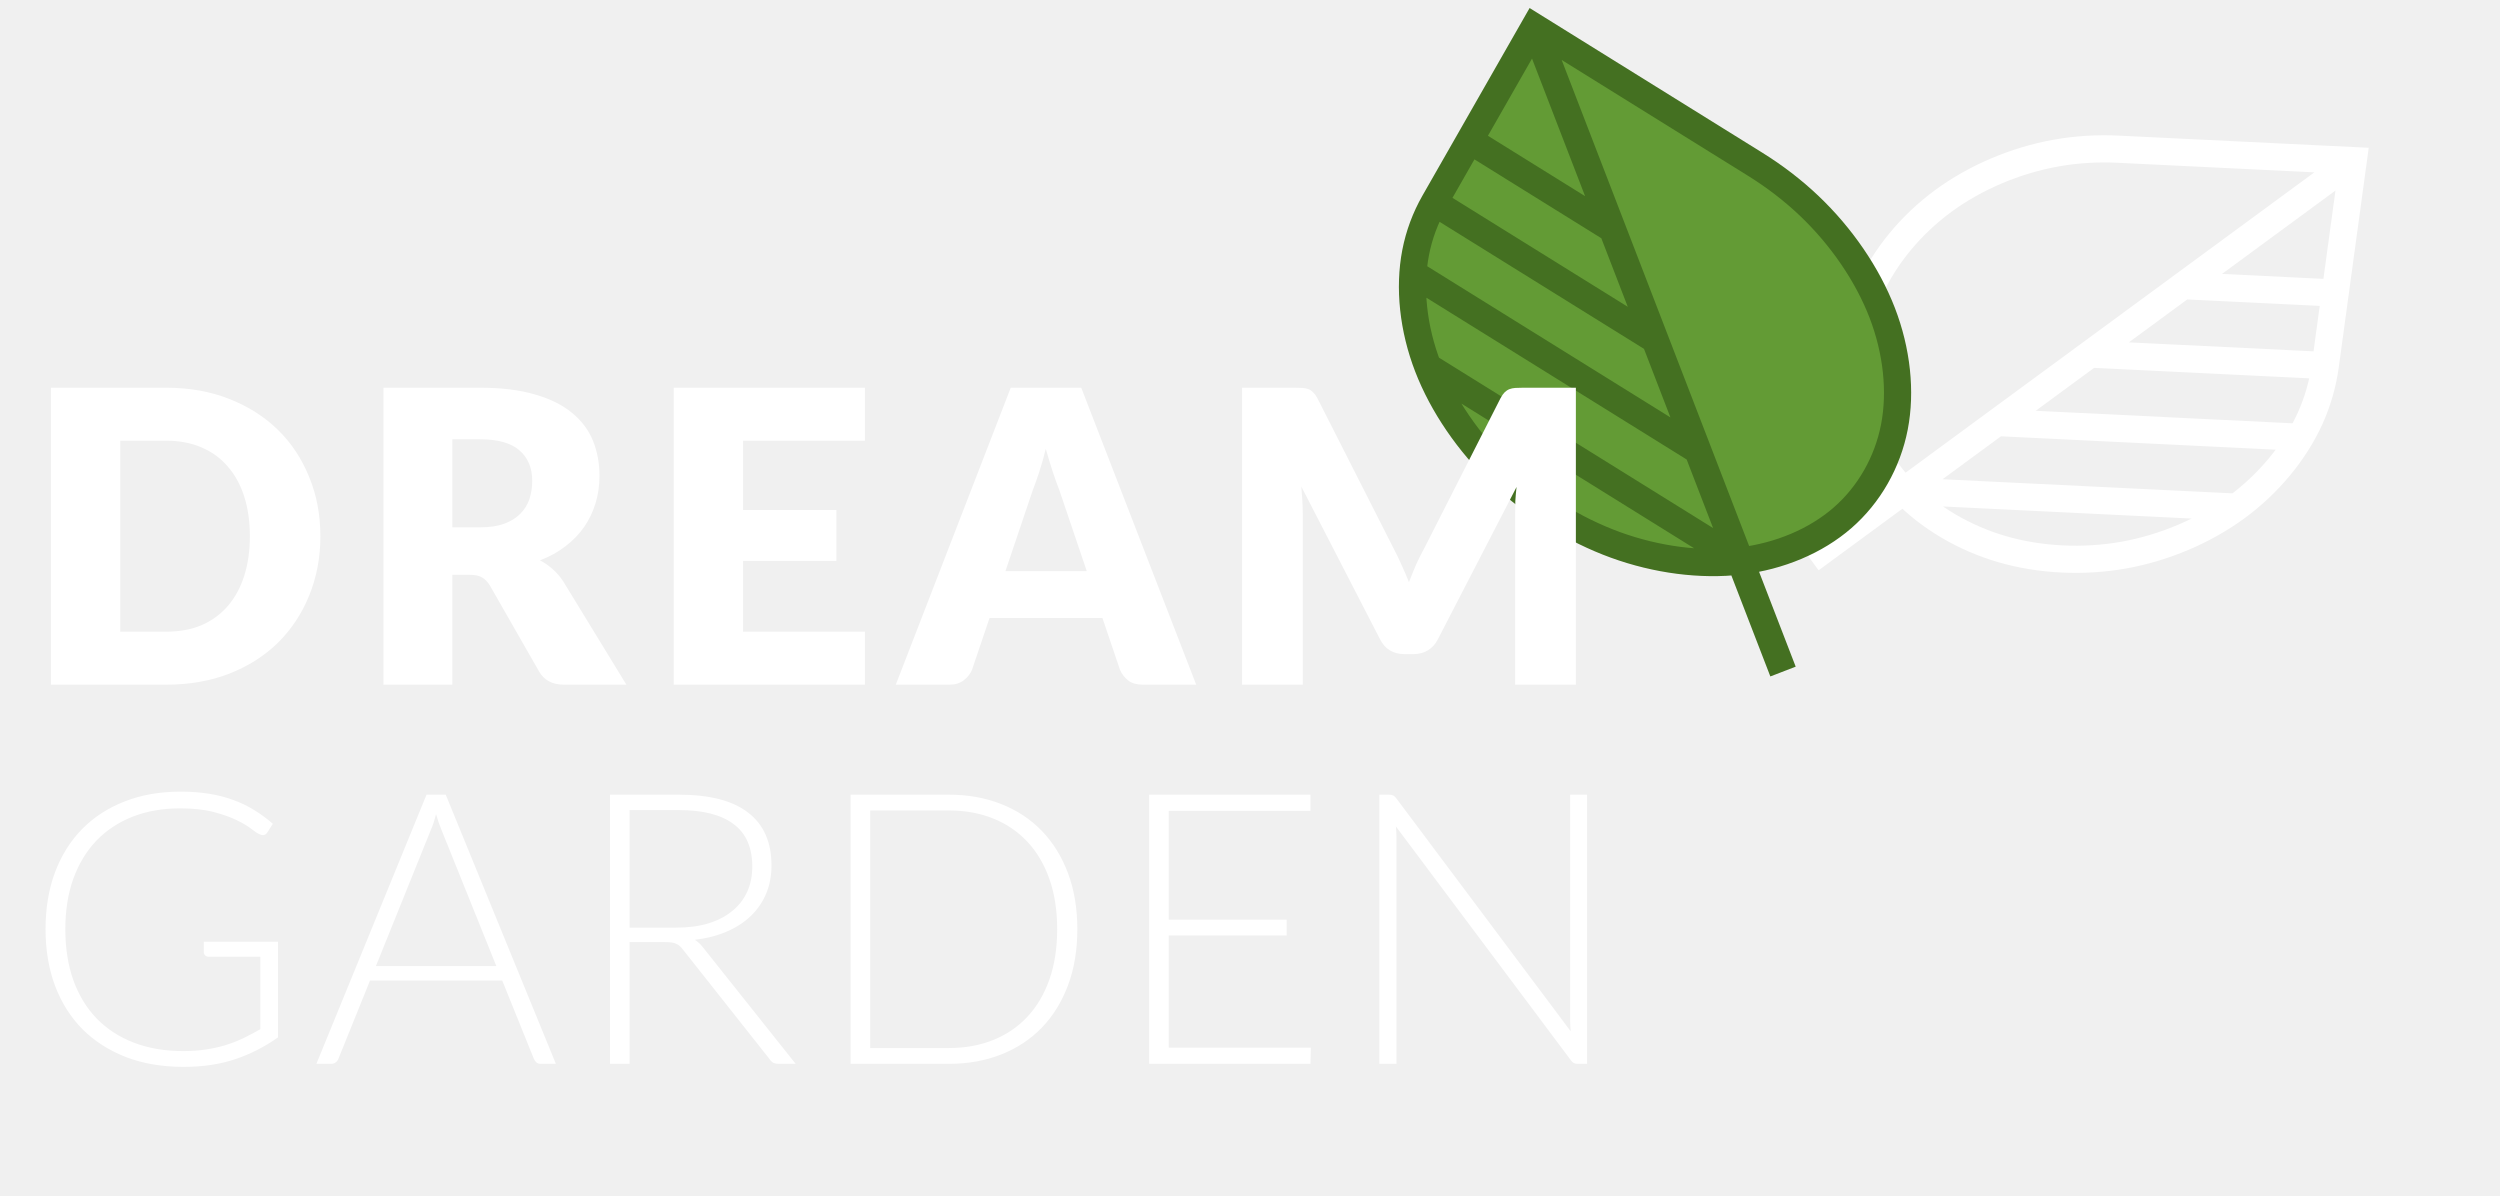
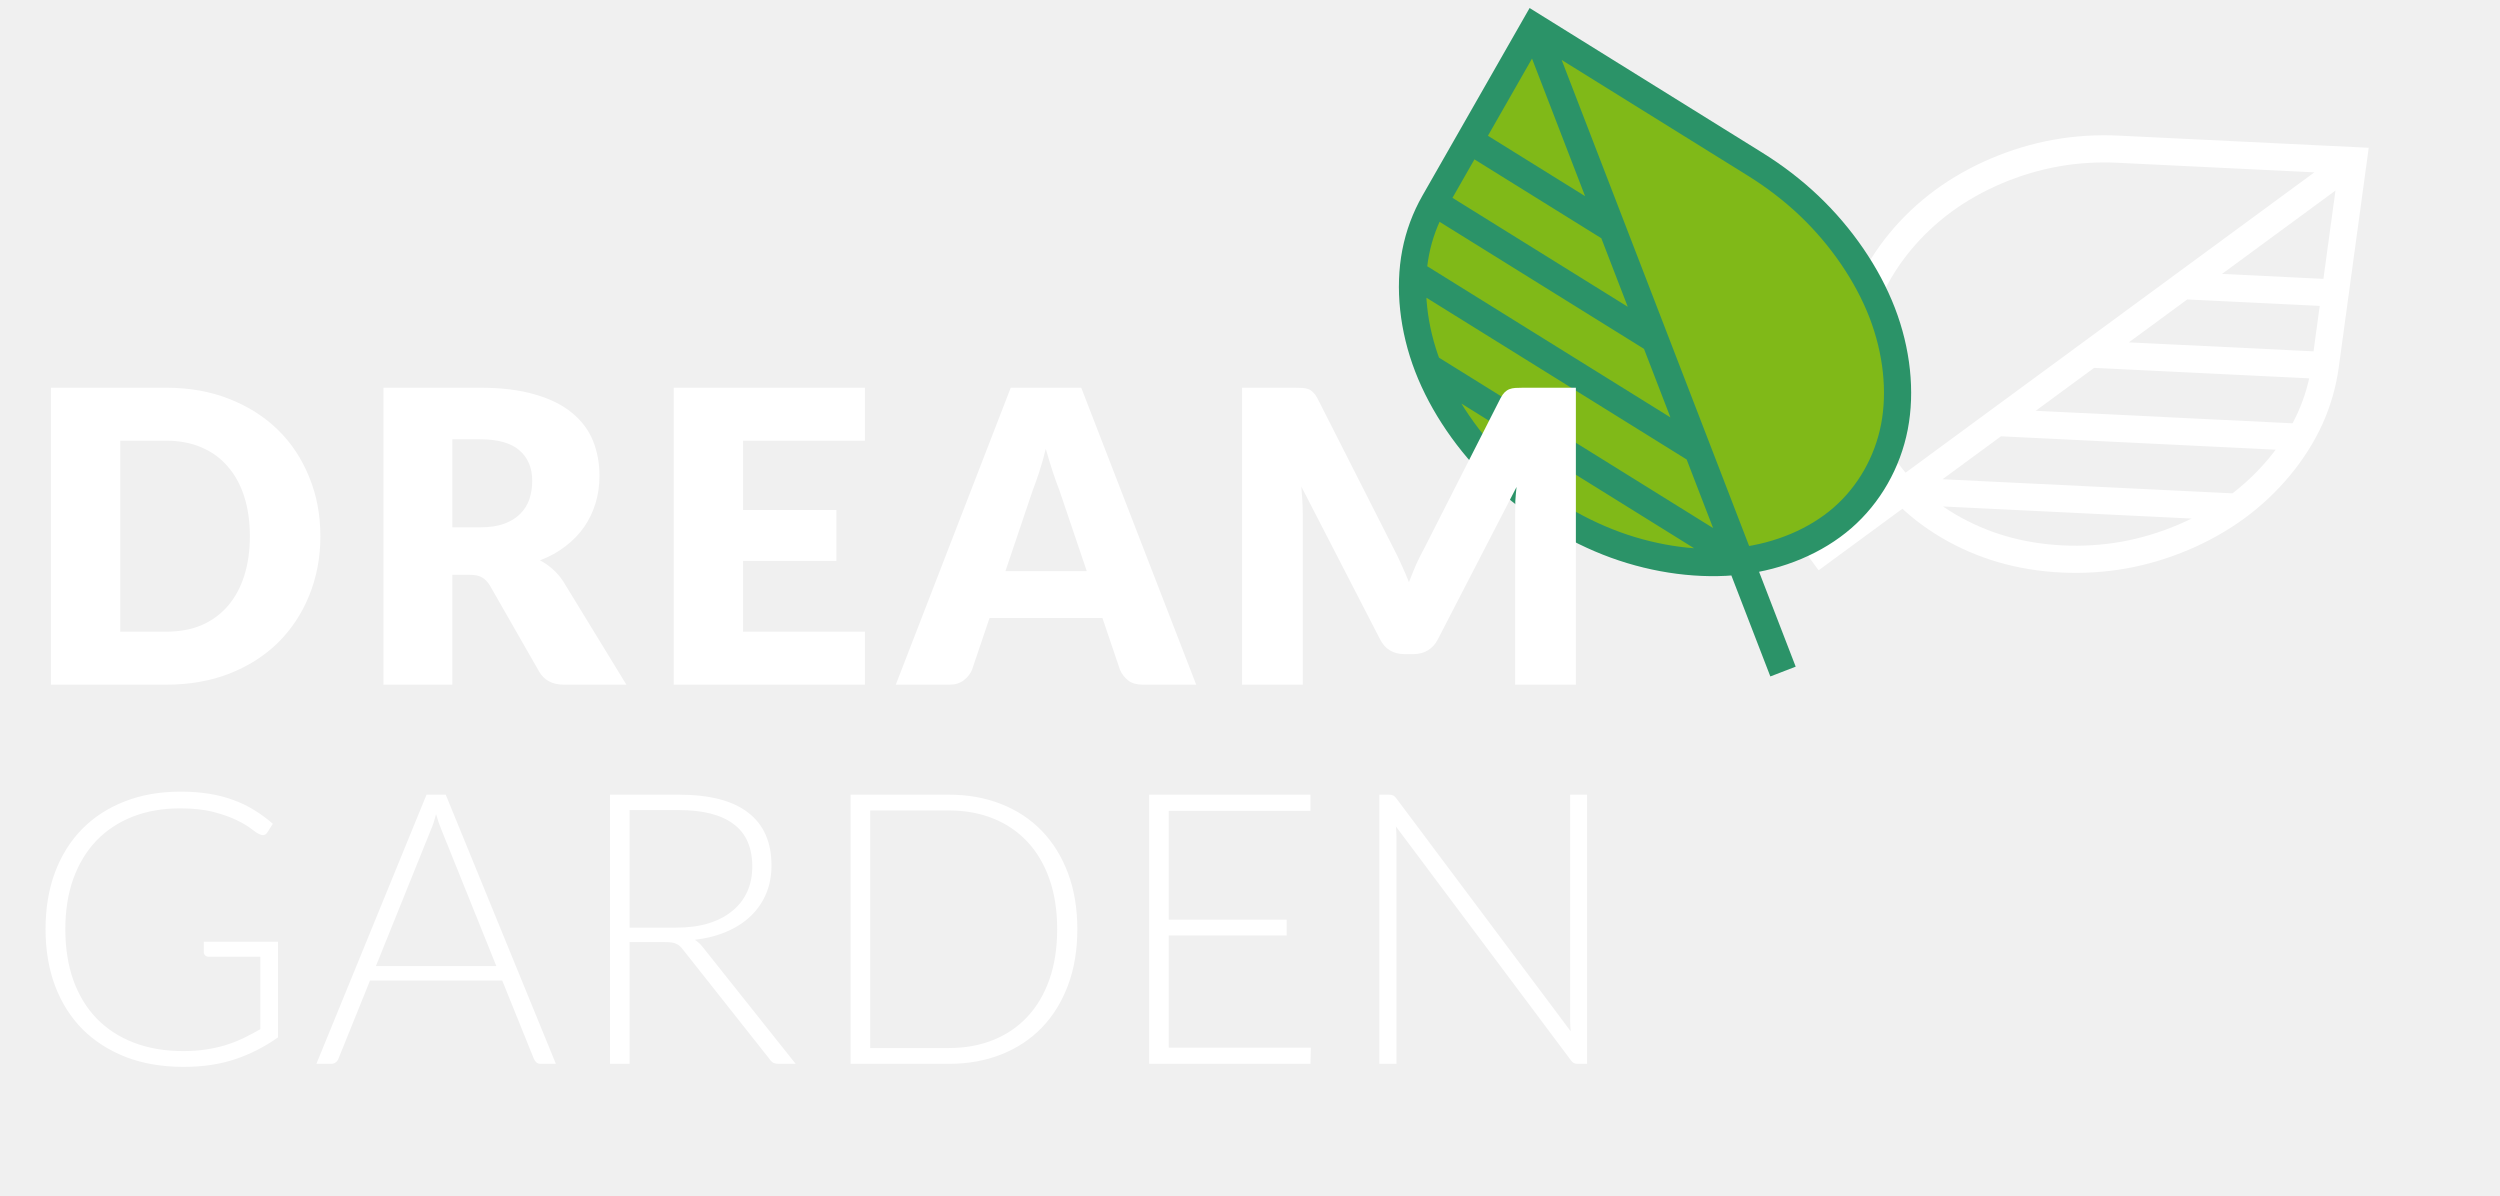
<svg xmlns="http://www.w3.org/2000/svg" width="92" height="44" viewBox="0 0 92 44" fill="none">
  <path d="M86.6 5.911L76.91 13.03L73.482 15.548L70.055 18.067L66.629 20.584M80.338 10.512L85.935 10.784L80.338 10.512ZM70.055 18.067L82.311 18.663L70.055 18.067ZM73.482 15.548L84.651 16.092L73.482 15.548ZM76.91 13.03L85.571 13.451L76.91 13.03ZM77.939 5.49C77.178 5.453 76.406 5.5 75.661 5.634C74.171 5.9 72.693 6.528 71.51 7.397C70.327 8.266 69.364 9.432 68.806 10.67C68.247 11.909 68.057 13.299 68.273 14.575C68.489 15.852 69.123 17.095 70.055 18.067C70.987 19.039 72.275 19.801 73.673 20.208C75.072 20.616 76.669 20.693 78.159 20.427C79.65 20.16 81.128 19.532 82.311 18.663C83.493 17.794 84.456 16.628 85.015 15.39C85.294 14.771 85.481 14.113 85.571 13.451L86.6 5.911L77.939 5.49Z" stroke="white" />
-   <path fill-rule="evenodd" clip-rule="evenodd" d="M59.335 8.431L54.083 5.167L59.335 8.431ZM64.045 20.645L52.546 13.496L64.045 20.645ZM62.475 16.573L51.996 10.059L62.475 16.573ZM60.905 12.502L52.778 7.451L60.905 12.502ZM64.593 6.046C65.306 6.489 65.979 7.005 66.574 7.57C67.764 8.701 68.722 10.103 69.264 11.508C69.806 12.913 69.966 14.41 69.714 15.713C69.462 17.015 68.782 18.206 67.804 19.057C66.826 19.908 65.488 20.473 64.045 20.645C62.603 20.816 60.965 20.605 59.445 20.051C57.925 19.497 56.426 18.565 55.236 17.434C54.046 16.303 53.088 14.901 52.546 13.496C52.004 12.091 51.844 10.595 52.096 9.292C52.222 8.641 52.455 8.018 52.778 7.451L56.466 0.994L64.593 6.046ZM56.466 0.994L60.905 12.502L62.475 16.573L64.045 20.645L65.615 24.713" fill="#639B35" />
-   <path d="M56.466 0.994L60.905 12.502L62.475 16.573L64.045 20.645L65.615 24.713M59.335 8.431L54.083 5.167L59.335 8.431ZM64.045 20.645L52.546 13.496L64.045 20.645ZM62.475 16.573L51.996 10.059L62.475 16.573ZM60.905 12.502L52.778 7.451L60.905 12.502ZM64.593 6.046C65.306 6.489 65.979 7.005 66.574 7.57C67.764 8.701 68.722 10.103 69.264 11.508C69.806 12.913 69.966 14.41 69.714 15.713C69.462 17.015 68.782 18.206 67.804 19.057C66.826 19.908 65.488 20.473 64.045 20.645C62.603 20.816 60.965 20.605 59.445 20.051C57.925 19.497 56.426 18.565 55.236 17.434C54.046 16.303 53.088 14.901 52.546 13.496C52.004 12.091 51.844 10.595 52.096 9.292C52.222 8.641 52.455 8.018 52.778 7.451L56.466 0.994L64.593 6.046Z" stroke="#447021" />
+   <path fill-rule="evenodd" clip-rule="evenodd" d="M59.335 8.431L54.083 5.167L59.335 8.431ZM64.045 20.645L52.546 13.496L64.045 20.645ZM62.475 16.573L51.996 10.059L62.475 16.573ZM60.905 12.502L52.778 7.451L60.905 12.502ZM64.593 6.046C65.306 6.489 65.979 7.005 66.574 7.57C67.764 8.701 68.722 10.103 69.264 11.508C69.806 12.913 69.966 14.41 69.714 15.713C69.462 17.015 68.782 18.206 67.804 19.057C66.826 19.908 65.488 20.473 64.045 20.645C62.603 20.816 60.965 20.605 59.445 20.051C57.925 19.497 56.426 18.565 55.236 17.434C54.046 16.303 53.088 14.901 52.546 13.496C52.004 12.091 51.844 10.595 52.096 9.292C52.222 8.641 52.455 8.018 52.778 7.451L56.466 0.994L64.593 6.046ZM56.466 0.994L60.905 12.502L62.475 16.573L64.045 20.645L65.615 24.713" fill="#80B918" />
+   <path d="M56.466 0.994L60.905 12.502L62.475 16.573L64.045 20.645L65.615 24.713M59.335 8.431L54.083 5.167L59.335 8.431ZM64.045 20.645L52.546 13.496L64.045 20.645ZM62.475 16.573L51.996 10.059L62.475 16.573ZM60.905 12.502L52.778 7.451L60.905 12.502ZM64.593 6.046C65.306 6.489 65.979 7.005 66.574 7.57C67.764 8.701 68.722 10.103 69.264 11.508C69.806 12.913 69.966 14.41 69.714 15.713C69.462 17.015 68.782 18.206 67.804 19.057C66.826 19.908 65.488 20.473 64.045 20.645C62.603 20.816 60.965 20.605 59.445 20.051C57.925 19.497 56.426 18.565 55.236 17.434C54.046 16.303 53.088 14.901 52.546 13.496C52.004 12.091 51.844 10.595 52.096 9.292C52.222 8.641 52.455 8.018 52.778 7.451L56.466 0.994L64.593 6.046Z" stroke="#2B9368" />
  <path d="M10.23 34.655V38.176C9.736 38.526 9.208 38.794 8.648 38.981C8.088 39.168 7.458 39.261 6.758 39.261C5.974 39.261 5.27 39.142 4.644 38.904C4.019 38.661 3.485 38.321 3.041 37.882C2.603 37.439 2.264 36.904 2.026 36.279C1.793 35.654 1.676 34.958 1.676 34.193C1.676 33.428 1.791 32.735 2.019 32.114C2.253 31.489 2.584 30.957 3.013 30.518C3.447 30.075 3.97 29.734 4.581 29.496C5.193 29.253 5.881 29.132 6.646 29.132C7.024 29.132 7.372 29.158 7.689 29.209C8.011 29.26 8.31 29.337 8.585 29.44C8.861 29.538 9.117 29.662 9.355 29.811C9.593 29.956 9.822 30.124 10.041 30.315L9.845 30.623C9.78 30.735 9.682 30.761 9.551 30.7C9.481 30.672 9.381 30.607 9.25 30.504C9.12 30.401 8.94 30.294 8.711 30.182C8.483 30.07 8.198 29.97 7.857 29.881C7.521 29.792 7.111 29.748 6.625 29.748C5.981 29.748 5.398 29.851 4.875 30.056C4.357 30.261 3.914 30.555 3.545 30.938C3.181 31.321 2.899 31.787 2.698 32.338C2.502 32.889 2.404 33.507 2.404 34.193C2.404 34.888 2.502 35.514 2.698 36.069C2.899 36.624 3.186 37.096 3.559 37.483C3.937 37.87 4.395 38.167 4.931 38.372C5.468 38.577 6.072 38.68 6.744 38.68C7.038 38.68 7.309 38.661 7.556 38.624C7.808 38.587 8.046 38.535 8.27 38.47C8.499 38.4 8.718 38.316 8.928 38.218C9.143 38.115 9.36 38.001 9.579 37.875V35.208H7.682C7.631 35.208 7.587 35.192 7.549 35.159C7.517 35.126 7.5 35.089 7.5 35.047V34.655H10.23ZM18.265 35.551L16.249 30.546C16.179 30.383 16.112 30.187 16.046 29.958C16.018 30.07 15.988 30.177 15.955 30.28C15.923 30.378 15.888 30.469 15.85 30.553L13.834 35.551H18.265ZM20.456 39.149H19.903C19.838 39.149 19.784 39.133 19.742 39.1C19.7 39.063 19.668 39.016 19.644 38.96L18.482 36.083H13.617L12.455 38.96C12.437 39.011 12.404 39.056 12.357 39.093C12.311 39.13 12.255 39.149 12.189 39.149H11.643L15.696 29.244H16.403L20.456 39.149ZM24.884 34.137C25.323 34.137 25.715 34.086 26.06 33.983C26.41 33.876 26.704 33.724 26.942 33.528C27.185 33.332 27.369 33.096 27.495 32.821C27.621 32.546 27.684 32.235 27.684 31.89C27.684 31.185 27.453 30.663 26.991 30.322C26.534 29.981 25.864 29.811 24.982 29.811H23.169V34.137H24.884ZM29.28 39.149H28.664C28.585 39.149 28.517 39.137 28.461 39.114C28.41 39.086 28.361 39.037 28.314 38.967L25.136 34.949C25.099 34.898 25.059 34.853 25.017 34.816C24.98 34.779 24.935 34.751 24.884 34.732C24.837 34.709 24.779 34.692 24.709 34.683C24.644 34.674 24.562 34.669 24.464 34.669H23.169V39.149H22.448V29.244H24.982C26.121 29.244 26.972 29.466 27.537 29.909C28.106 30.348 28.391 30.994 28.391 31.848C28.391 32.226 28.326 32.571 28.195 32.884C28.064 33.197 27.875 33.472 27.628 33.71C27.385 33.943 27.089 34.135 26.739 34.284C26.394 34.433 26.004 34.534 25.57 34.585C25.682 34.655 25.782 34.748 25.871 34.865L29.28 39.149ZM39.646 34.193C39.646 34.958 39.532 35.647 39.303 36.258C39.074 36.869 38.752 37.39 38.337 37.819C37.922 38.248 37.422 38.577 36.839 38.806C36.26 39.035 35.621 39.149 34.921 39.149H31.302V29.244H34.921C35.621 29.244 36.26 29.358 36.839 29.587C37.422 29.816 37.922 30.145 38.337 30.574C38.752 31.003 39.074 31.524 39.303 32.135C39.532 32.746 39.646 33.432 39.646 34.193ZM38.904 34.193C38.904 33.502 38.808 32.886 38.617 32.345C38.426 31.804 38.155 31.346 37.805 30.973C37.455 30.6 37.035 30.315 36.545 30.119C36.055 29.923 35.514 29.825 34.921 29.825H32.023V38.568H34.921C35.514 38.568 36.055 38.47 36.545 38.274C37.035 38.078 37.455 37.793 37.805 37.42C38.155 37.047 38.426 36.589 38.617 36.048C38.808 35.507 38.904 34.888 38.904 34.193ZM48.239 38.554L48.225 39.149H42.289V29.244H48.225V29.839H43.01V33.843H47.35V34.424H43.01V38.554H48.239ZM58.404 29.244V39.149H58.068C58.007 39.149 57.956 39.14 57.914 39.121C57.877 39.098 57.839 39.06 57.802 39.009L51.369 30.413C51.383 30.553 51.39 30.686 51.39 30.812V39.149H50.76V29.244H51.117C51.182 29.244 51.231 29.253 51.264 29.272C51.301 29.286 51.341 29.321 51.383 29.377L57.802 37.952C57.788 37.812 57.781 37.679 57.781 37.553V29.244H58.404Z" fill="white" />
  <path d="M11.79 19.728C11.79 20.518 11.652 21.248 11.377 21.918C11.107 22.583 10.725 23.161 10.23 23.651C9.735 24.136 9.137 24.516 8.437 24.791C7.742 25.061 6.97 25.196 6.12 25.196H1.875V14.268H6.12C6.97 14.268 7.742 14.406 8.437 14.681C9.137 14.956 9.735 15.336 10.23 15.821C10.725 16.306 11.107 16.883 11.377 17.553C11.652 18.218 11.79 18.943 11.79 19.728ZM9.195 19.728C9.195 19.188 9.125 18.701 8.985 18.266C8.845 17.831 8.642 17.463 8.377 17.163C8.117 16.858 7.797 16.626 7.417 16.466C7.037 16.301 6.605 16.218 6.12 16.218H4.425V23.246H6.12C6.605 23.246 7.037 23.166 7.417 23.006C7.797 22.841 8.117 22.608 8.377 22.308C8.642 22.003 8.845 21.633 8.985 21.198C9.125 20.763 9.195 20.273 9.195 19.728ZM17.666 19.406C18.011 19.406 18.303 19.363 18.543 19.278C18.788 19.188 18.988 19.066 19.143 18.911C19.298 18.756 19.411 18.576 19.481 18.371C19.551 18.161 19.586 17.936 19.586 17.696C19.586 17.216 19.428 16.841 19.113 16.571C18.803 16.301 18.321 16.166 17.666 16.166H16.646V19.406H17.666ZM23.051 25.196H20.756C20.331 25.196 20.026 25.036 19.841 24.716L18.026 21.543C17.941 21.408 17.846 21.311 17.741 21.251C17.636 21.186 17.486 21.153 17.291 21.153H16.646V25.196H14.111V14.268H17.666C18.456 14.268 19.128 14.351 19.683 14.516C20.243 14.676 20.698 14.901 21.048 15.191C21.403 15.481 21.661 15.823 21.821 16.218C21.981 16.613 22.061 17.043 22.061 17.508C22.061 17.863 22.013 18.198 21.918 18.513C21.823 18.828 21.683 19.121 21.498 19.391C21.313 19.656 21.083 19.893 20.808 20.103C20.538 20.313 20.226 20.486 19.871 20.621C20.036 20.706 20.191 20.813 20.336 20.943C20.481 21.068 20.611 21.218 20.726 21.393L23.051 25.196ZM27.344 16.218V18.768H30.779V20.643H27.344V23.246H31.829V25.196H24.794V14.268H31.829V16.218H27.344ZM39.993 21.018L38.98 18.026C38.905 17.836 38.825 17.613 38.74 17.358C38.655 17.098 38.57 16.818 38.485 16.518C38.41 16.823 38.33 17.106 38.245 17.366C38.16 17.626 38.08 17.851 38.005 18.041L37 21.018H39.993ZM44.02 25.196H42.055C41.835 25.196 41.658 25.146 41.523 25.046C41.388 24.941 41.285 24.808 41.215 24.648L40.57 22.743H36.415L35.77 24.648C35.715 24.788 35.615 24.916 35.47 25.031C35.33 25.141 35.155 25.196 34.945 25.196H32.965L37.195 14.268H39.79L44.02 25.196ZM57.992 14.268V25.196H55.757V18.911C55.757 18.766 55.759 18.608 55.764 18.438C55.774 18.268 55.789 18.096 55.809 17.921L52.907 23.538C52.817 23.713 52.694 23.846 52.539 23.936C52.389 24.026 52.217 24.071 52.022 24.071H51.677C51.482 24.071 51.307 24.026 51.152 23.936C51.002 23.846 50.882 23.713 50.792 23.538L47.889 17.906C47.904 18.086 47.917 18.263 47.927 18.438C47.937 18.608 47.942 18.766 47.942 18.911V25.196H45.707V14.268H47.642C47.752 14.268 47.847 14.271 47.927 14.276C48.012 14.281 48.087 14.296 48.152 14.321C48.217 14.346 48.274 14.386 48.324 14.441C48.379 14.491 48.432 14.563 48.482 14.658L51.294 20.201C51.394 20.391 51.489 20.588 51.579 20.793C51.674 20.998 51.764 21.208 51.849 21.423C51.934 21.203 52.022 20.988 52.112 20.778C52.207 20.568 52.307 20.368 52.412 20.178L55.217 14.658C55.267 14.563 55.317 14.491 55.367 14.441C55.422 14.386 55.482 14.346 55.547 14.321C55.612 14.296 55.684 14.281 55.764 14.276C55.849 14.271 55.947 14.268 56.057 14.268H57.992Z" fill="white" />
</svg>
